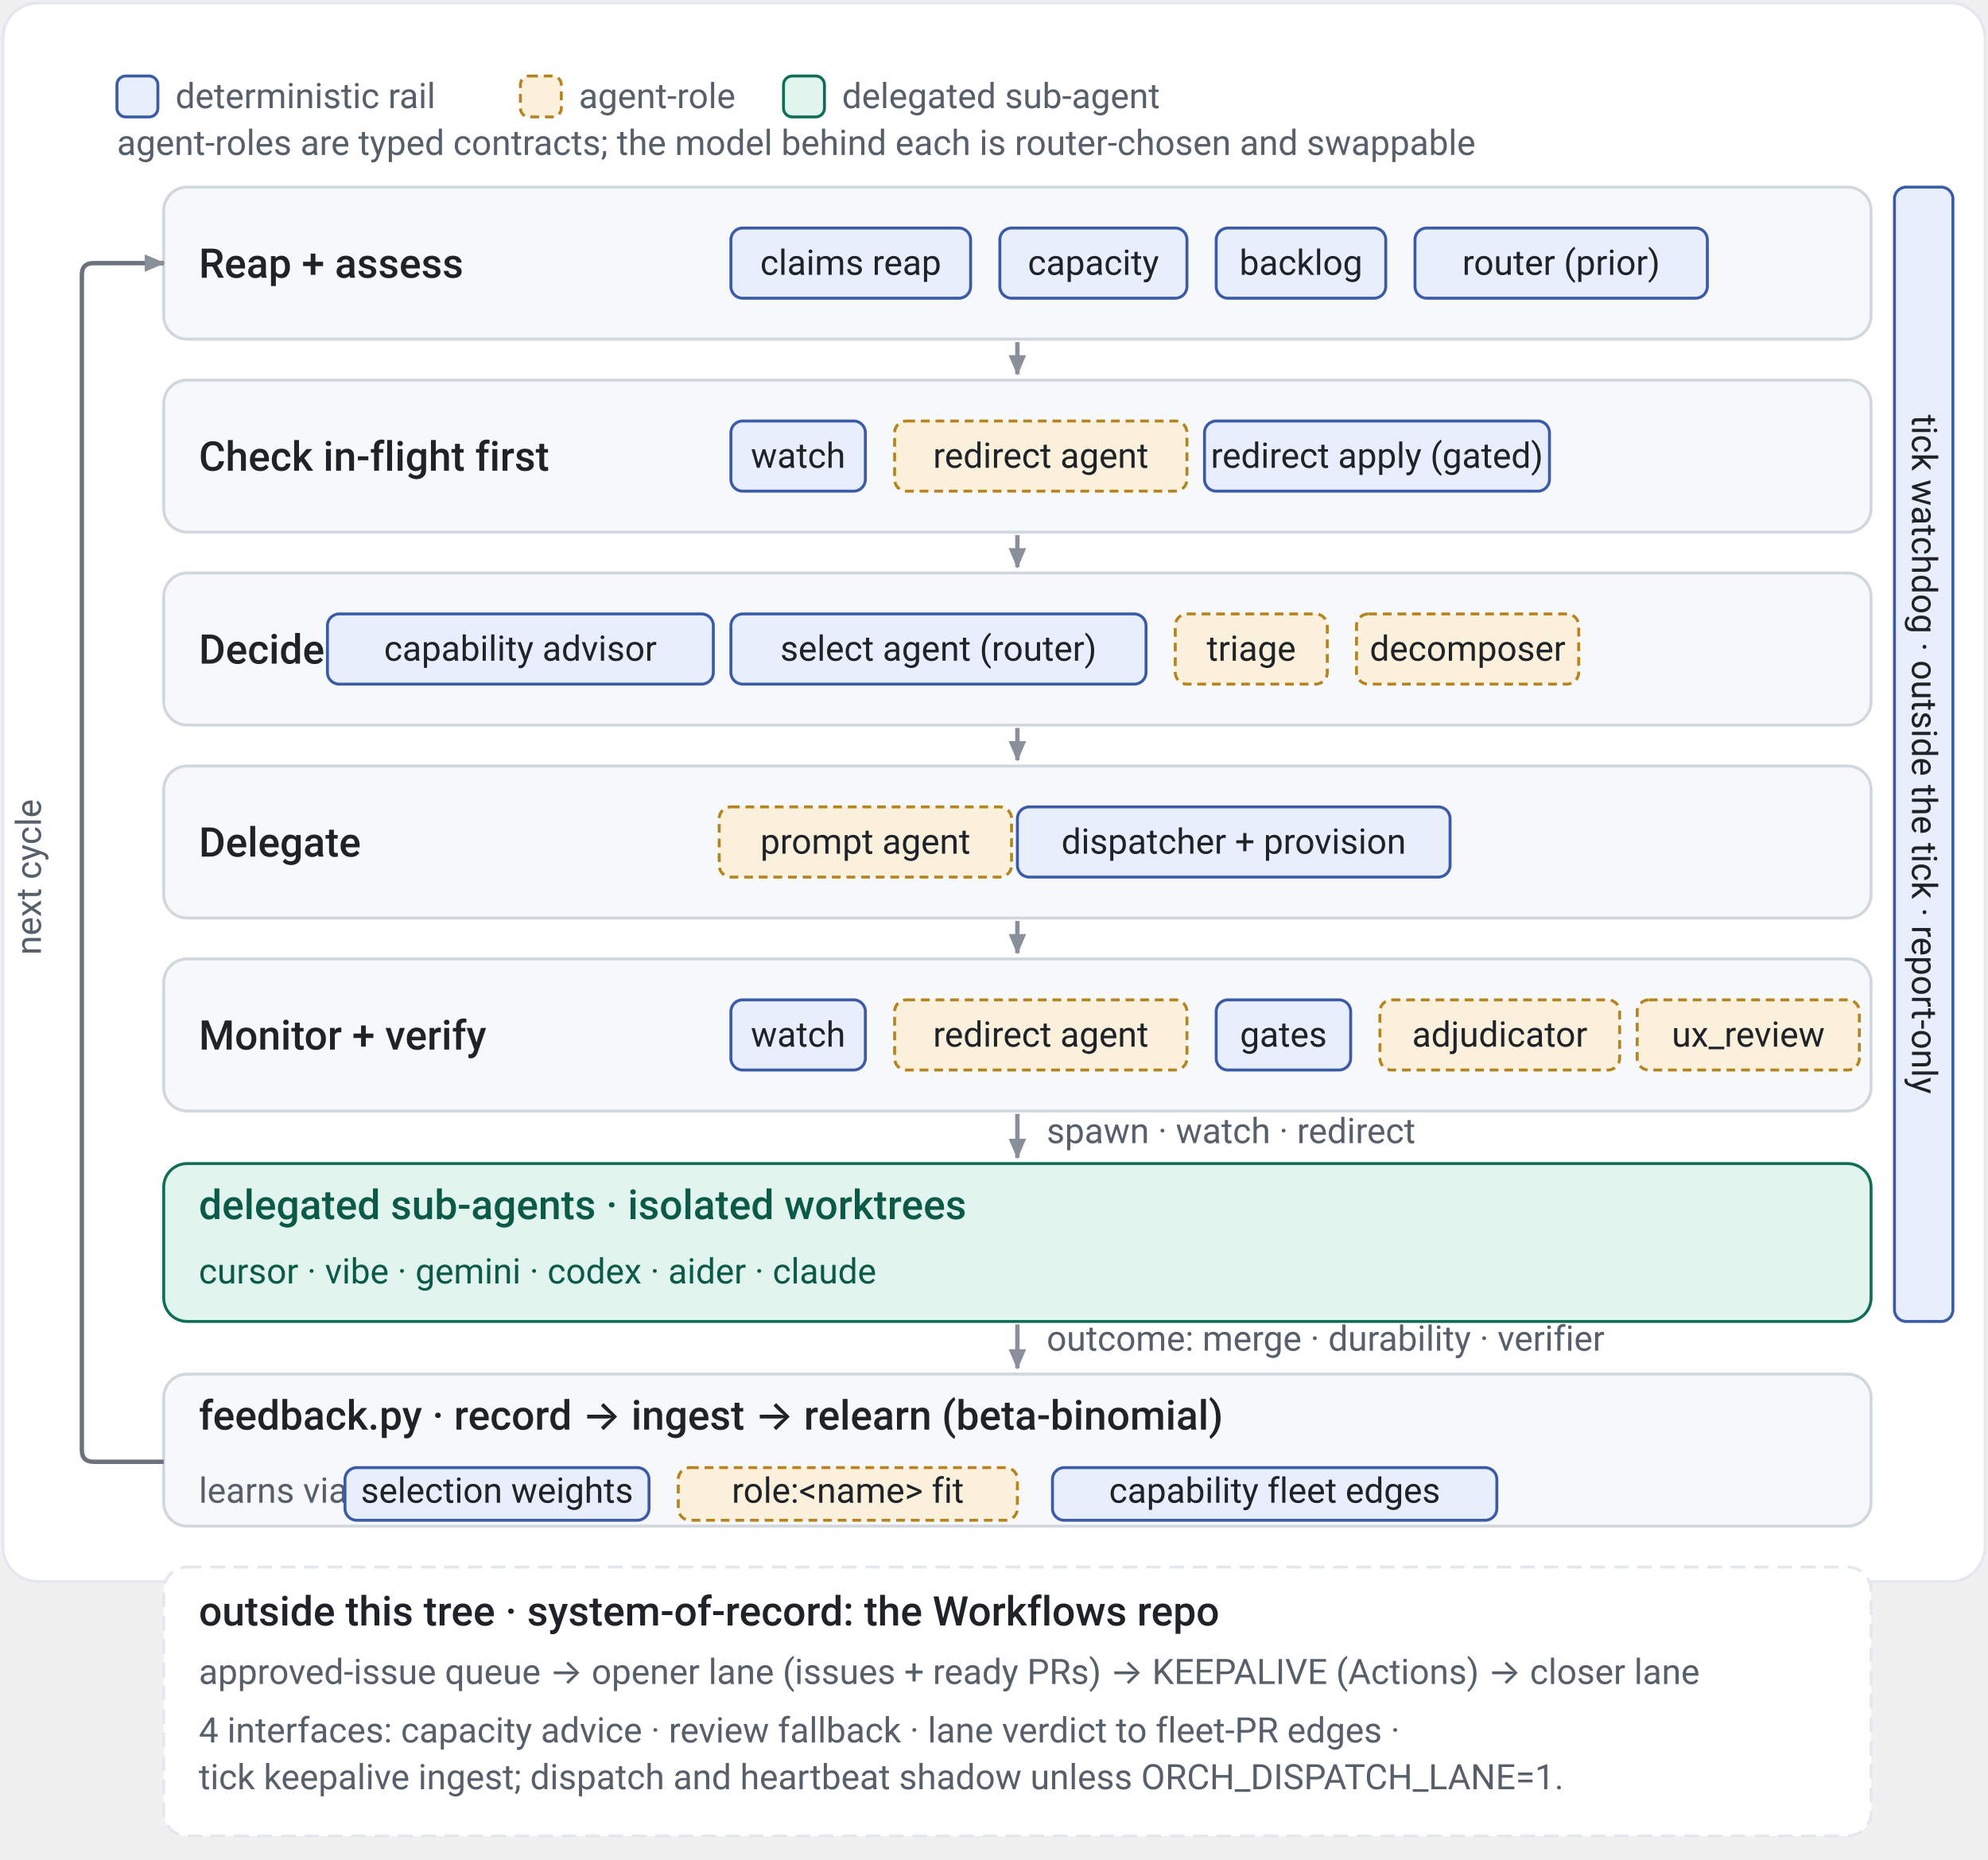
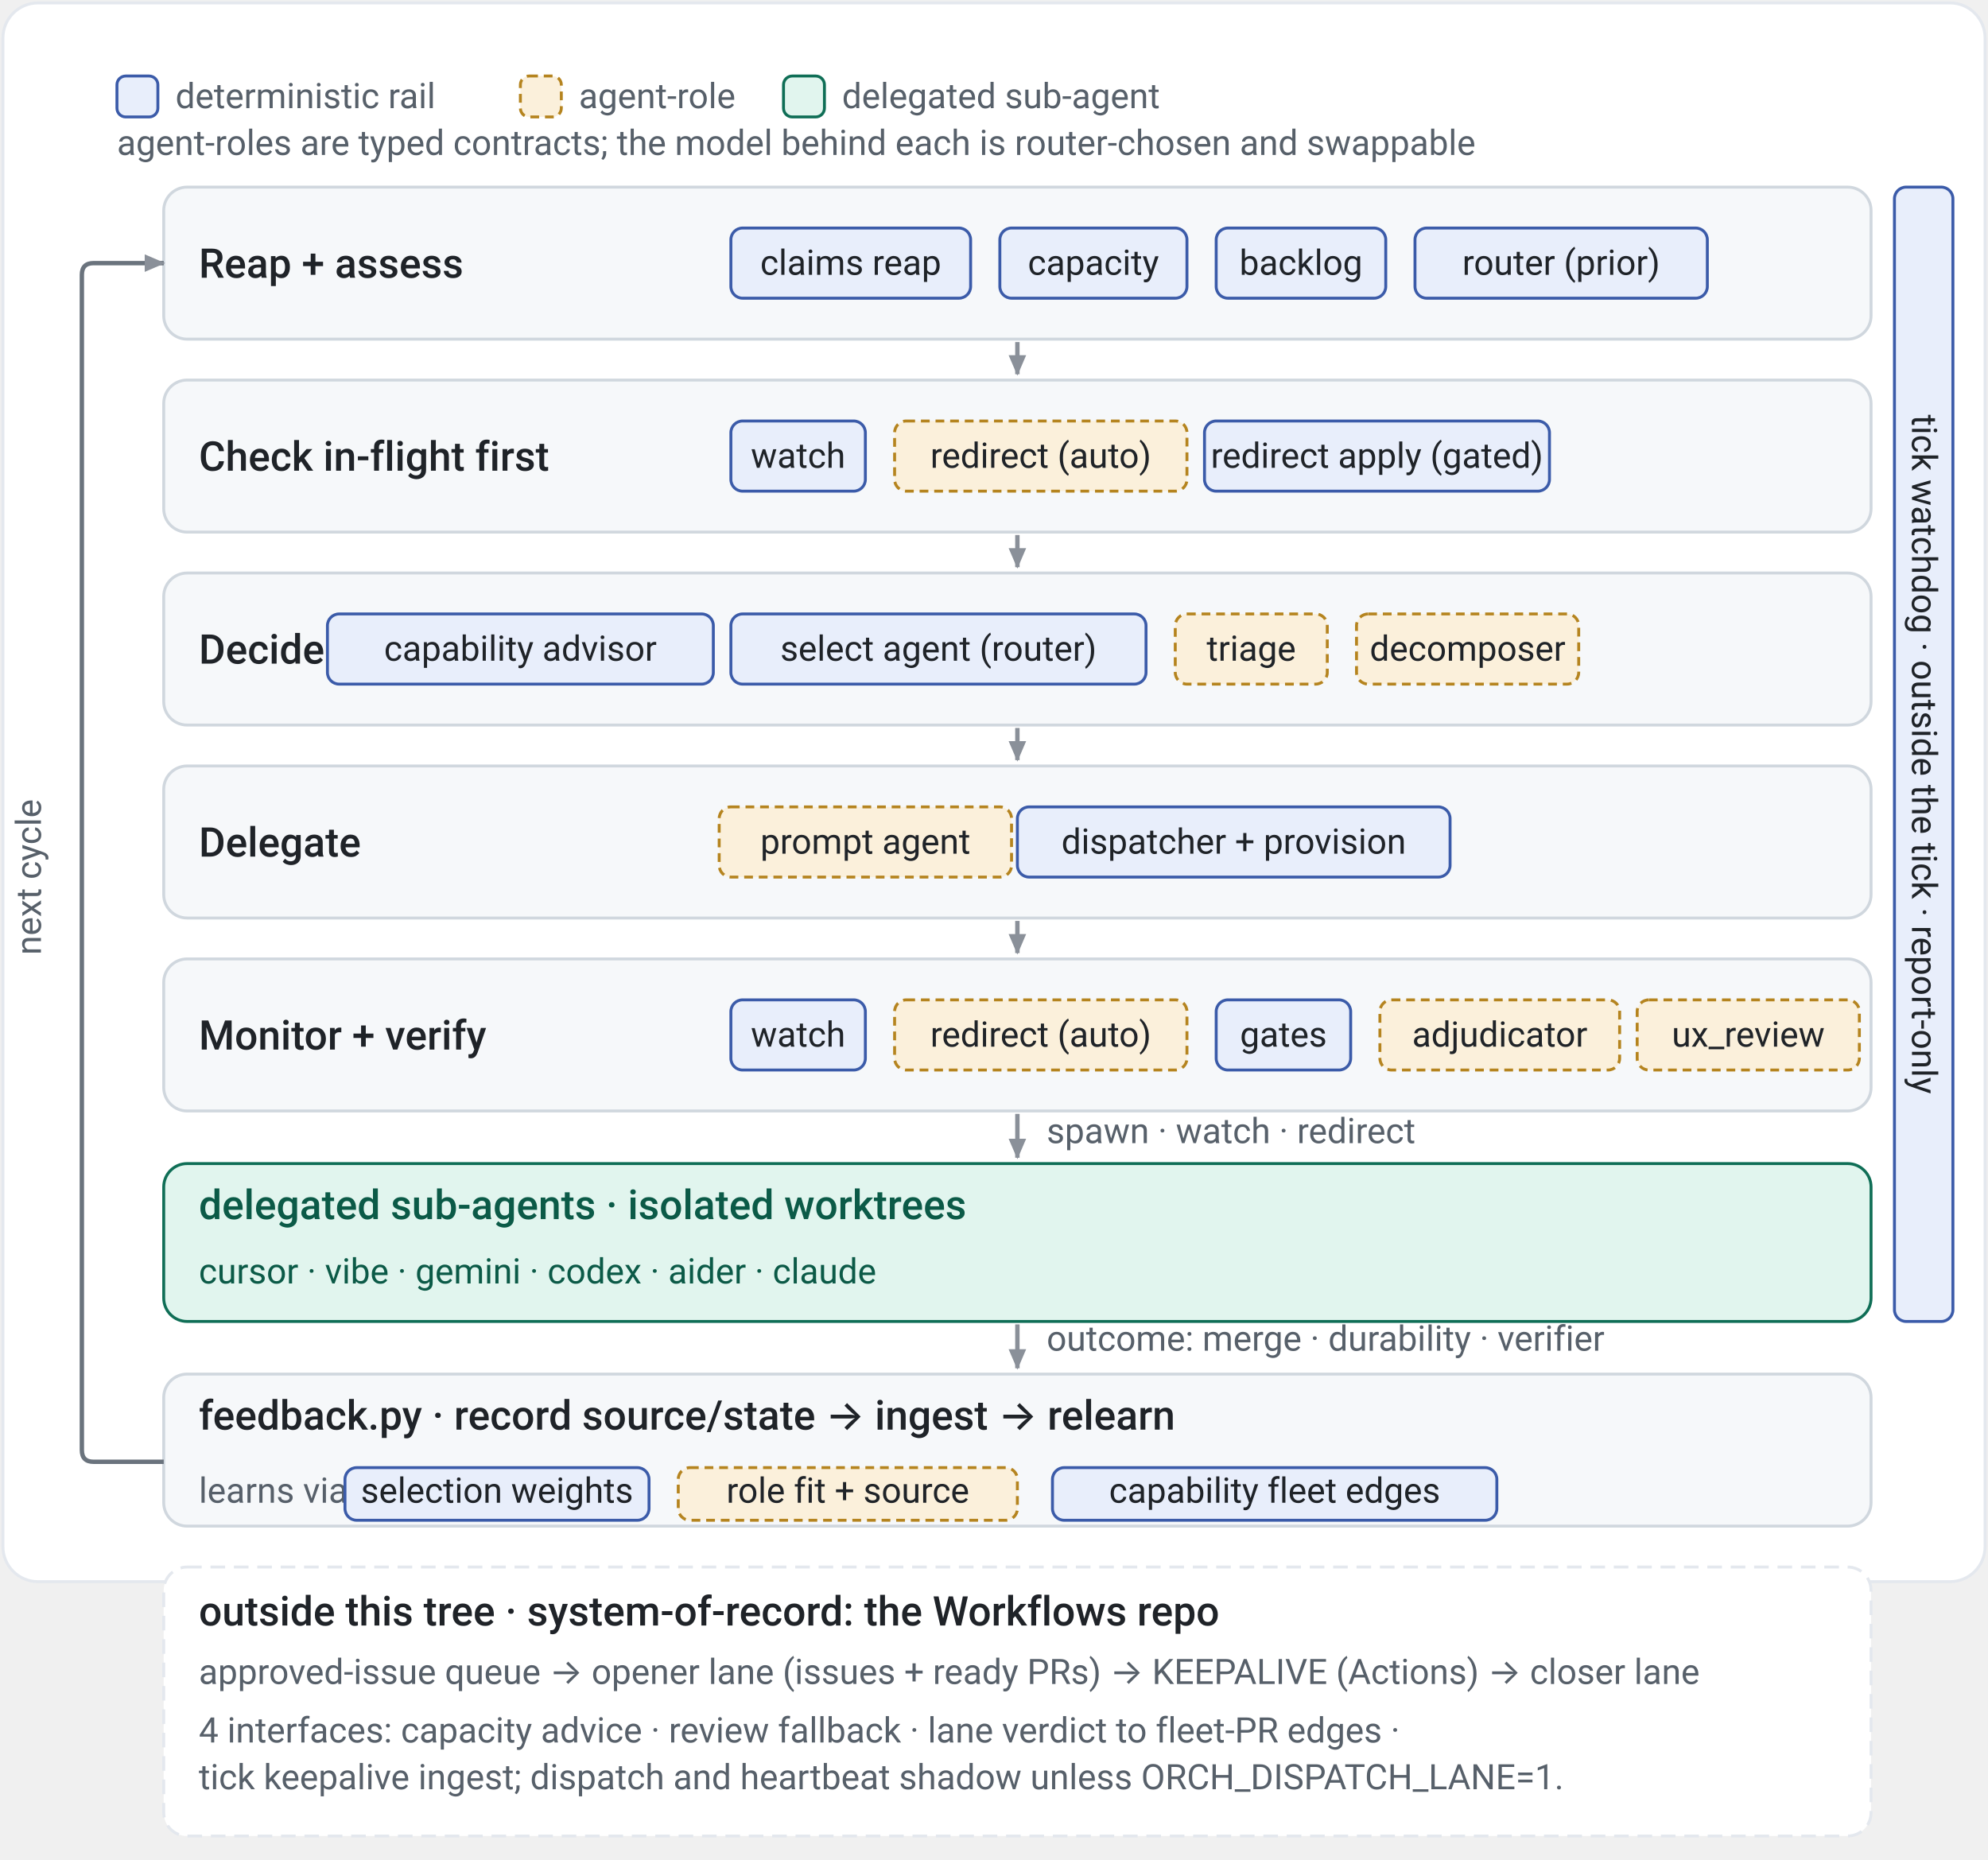
<svg xmlns="http://www.w3.org/2000/svg" width="680" viewBox="0 0 680 636" role="img">
  <style>
  .bg{fill:#ffffff;stroke:#e4e8ee;}
  .t,.th,.subhead{font:500 14px ui-sans-serif,system-ui,-apple-system,"Segoe UI",Roboto,sans-serif;fill:#1f2328;}
  .subhead{fill:#0b5a47;}
  .ts{font:400 12px ui-sans-serif,system-ui,-apple-system,"Segoe UI",Roboto,sans-serif;fill:#57606a;}
  .ct{font:400 12px ui-sans-serif,system-ui,-apple-system,"Segoe UI",Roboto,sans-serif;fill:#1f2328;}
  .ctsub{font:400 12px ui-sans-serif,system-ui,-apple-system,"Segoe UI",Roboto,sans-serif;fill:#0b5a47;}
  .stage{fill:#f6f8fa;stroke:#d0d7de;}
  .rail{fill:#e8eefb;stroke:#3b5ba9;}
  .role{fill:#fbf0db;stroke:#b5841f;stroke-dasharray:3 2;}
  .sub{fill:#e1f5ee;stroke:#0f6e56;}
  .arrow{stroke:#8a9099;stroke-width:1.5;fill:none;}
  .return{stroke:#6a737d;stroke-width:1.5;fill:none;}
</style>
  <defs>
    <marker id="ah" markerWidth="9" markerHeight="9" refX="6.5" refY="3" orient="auto" markerUnits="userSpaceOnUse">
      <path d="M0,0 L7,3 L0,6 Z" fill="#8a9099" />
    </marker>
  </defs>
  <rect class="bg" x="1" y="1" width="678" height="540" rx="12" />
  <rect class="rail" x="40" y="26" width="14" height="14" rx="3" />
  <text class="ts" x="60" y="37">deterministic rail</text>
  <rect class="role" x="178" y="26" width="14" height="14" rx="3" />
  <text class="ts" x="198" y="37">agent-role</text>
  <rect class="sub" x="268" y="26" width="14" height="14" rx="3" />
  <text class="ts" x="288" y="37">delegated sub-agent</text>
  <text class="ts" x="40" y="53">agent-roles are typed contracts; the model behind each is router-chosen and swappable</text>
  <rect class="stage" x="56" y="64" width="584" height="52" rx="8" />
  <text class="th" x="68" y="95">Reap + assess</text>
  <rect class="rail" x="250" y="78" width="82" height="24" rx="4" />
  <text class="ct" x="291" y="94" text-anchor="middle">claims reap</text>
  <rect class="rail" x="342" y="78" width="64" height="24" rx="4" />
  <text class="ct" x="374" y="94" text-anchor="middle">capacity</text>
  <rect class="rail" x="416" y="78" width="58" height="24" rx="4" />
  <text class="ct" x="445" y="94" text-anchor="middle">backlog</text>
  <rect class="rail" x="484" y="78" width="100" height="24" rx="4" />
  <text class="ct" x="534" y="94" text-anchor="middle">router (prior)</text>
  <rect class="stage" x="56" y="130" width="584" height="52" rx="8" />
  <text class="th" x="68" y="161">Check in-flight first</text>
  <rect class="rail" x="250" y="144" width="46" height="24" rx="4" />
  <text class="ct" x="273" y="160" text-anchor="middle">watch</text>
  <rect class="role" x="306" y="144" width="100" height="24" rx="4" />
-   <text class="ct" x="356" y="160" text-anchor="middle">redirect agent</text>
+   <text class="ct" x="356" y="160" text-anchor="middle">redirect (auto)</text>
  <rect class="rail" x="412" y="144" width="118" height="24" rx="4" />
  <text class="ct" x="471" y="160" text-anchor="middle">redirect apply (gated)</text>
  <rect class="stage" x="56" y="196" width="584" height="52" rx="8" />
  <text class="th" x="68" y="227">Decide</text>
  <rect class="rail" x="112" y="210" width="132" height="24" rx="4" />
  <text class="ct" x="178" y="226" text-anchor="middle">capability advisor</text>
  <rect class="rail" x="250" y="210" width="142" height="24" rx="4" />
  <text class="ct" x="321" y="226" text-anchor="middle">select agent (router)</text>
  <rect class="role" x="402" y="210" width="52" height="24" rx="4" />
  <text class="ct" x="428" y="226" text-anchor="middle">triage</text>
  <rect class="role" x="464" y="210" width="76" height="24" rx="4" />
  <text class="ct" x="502" y="226" text-anchor="middle">decomposer</text>
  <rect class="stage" x="56" y="262" width="584" height="52" rx="8" />
  <text class="th" x="68" y="293">Delegate</text>
  <rect class="role" x="246" y="276" width="100" height="24" rx="4" />
  <text class="ct" x="296" y="292" text-anchor="middle">prompt agent</text>
  <rect class="rail" x="348" y="276" width="148" height="24" rx="4" />
  <text class="ct" x="422" y="292" text-anchor="middle">dispatcher + provision</text>
  <rect class="stage" x="56" y="328" width="584" height="52" rx="8" />
  <text class="th" x="68" y="359">Monitor + verify</text>
  <rect class="rail" x="250" y="342" width="46" height="24" rx="4" />
  <text class="ct" x="273" y="358" text-anchor="middle">watch</text>
  <rect class="role" x="306" y="342" width="100" height="24" rx="4" />
-   <text class="ct" x="356" y="358" text-anchor="middle">redirect agent</text>
+   <text class="ct" x="356" y="358" text-anchor="middle">redirect (auto)</text>
  <rect class="rail" x="416" y="342" width="46" height="24" rx="4" />
  <text class="ct" x="439" y="358" text-anchor="middle">gates</text>
  <rect class="role" x="472" y="342" width="82" height="24" rx="4" />
  <text class="ct" x="513" y="358" text-anchor="middle">adjudicator</text>
  <rect class="role" x="560" y="342" width="76" height="24" rx="4" />
  <text class="ct" x="598" y="358" text-anchor="middle">ux_review</text>
  <line class="arrow" x1="348" y1="117" x2="348" y2="128" marker-end="url(#ah)" />
  <line class="arrow" x1="348" y1="183" x2="348" y2="194" marker-end="url(#ah)" />
  <line class="arrow" x1="348" y1="249" x2="348" y2="260" marker-end="url(#ah)" />
  <line class="arrow" x1="348" y1="315" x2="348" y2="326" marker-end="url(#ah)" />
  <line class="arrow" x1="348" y1="381" x2="348" y2="396" marker-end="url(#ah)" />
  <text class="ts" x="358" y="391">spawn · watch · redirect</text>
  <rect class="sub" x="56" y="398" width="584" height="54" rx="8" />
  <text class="subhead" x="68" y="417">delegated sub-agents · isolated worktrees</text>
  <text class="ctsub" x="68" y="439">cursor · vibe · gemini · codex · aider · claude</text>
  <line class="arrow" x1="348" y1="453" x2="348" y2="468" marker-end="url(#ah)" />
  <text class="ts" x="358" y="462">outcome: merge · durability · verifier</text>
  <rect class="stage" x="56" y="470" width="584" height="52" rx="8" />
-   <text class="th" x="68" y="489">feedback.py · record → ingest → relearn (beta-binomial)</text>
+   <text class="th" x="68" y="489">feedback.py · record source/state → ingest → relearn</text>
  <text class="ts" x="68" y="514">learns via outcomes:</text>
  <rect class="rail" x="118" y="502" width="104" height="18" rx="4" />
  <text class="ct" x="170" y="514" text-anchor="middle">selection weights</text>
  <rect class="role" x="232" y="502" width="116" height="18" rx="4" />
-   <text class="ct" x="290" y="514" text-anchor="middle">role:&lt;name&gt; fit</text>
+   <text class="ct" x="290" y="514" text-anchor="middle">role fit + source</text>
  <rect class="rail" x="360" y="502" width="152" height="18" rx="4" />
  <text class="ct" x="436" y="514" text-anchor="middle">capability fleet edges</text>
  <path class="return" d="M56,500 L32,500 Q28,500 28,496 L28,94 Q28,90 32,90 L56,90" marker-end="url(#ah)" />
  <text class="ts" x="14" y="300" text-anchor="middle" transform="rotate(-90 14 300)">next cycle</text>
  <rect class="rail" x="648" y="64" width="20" height="388" rx="4" />
  <text class="ct" x="654" y="258" text-anchor="middle" transform="rotate(90 654 258)">tick watchdog · outside the tick · report-only</text>
  <rect class="bg" x="56" y="536" width="584" height="92" rx="8" stroke-dasharray="5 3" />
  <text class="th" x="68" y="556">outside this tree · system-of-record: the Workflows repo</text>
  <text class="ts" x="68" y="576">approved-issue queue → opener lane (issues + ready PRs) → KEEPALIVE (Actions) → closer lane</text>
  <text class="ts" x="68" y="596">4 interfaces: capacity advice · review fallback · lane verdict to fleet-PR edges ·</text>
  <text class="ts" x="68" y="612">tick keepalive ingest; dispatch and heartbeat shadow unless ORCH_DISPATCH_LANE=1.</text>
</svg>
